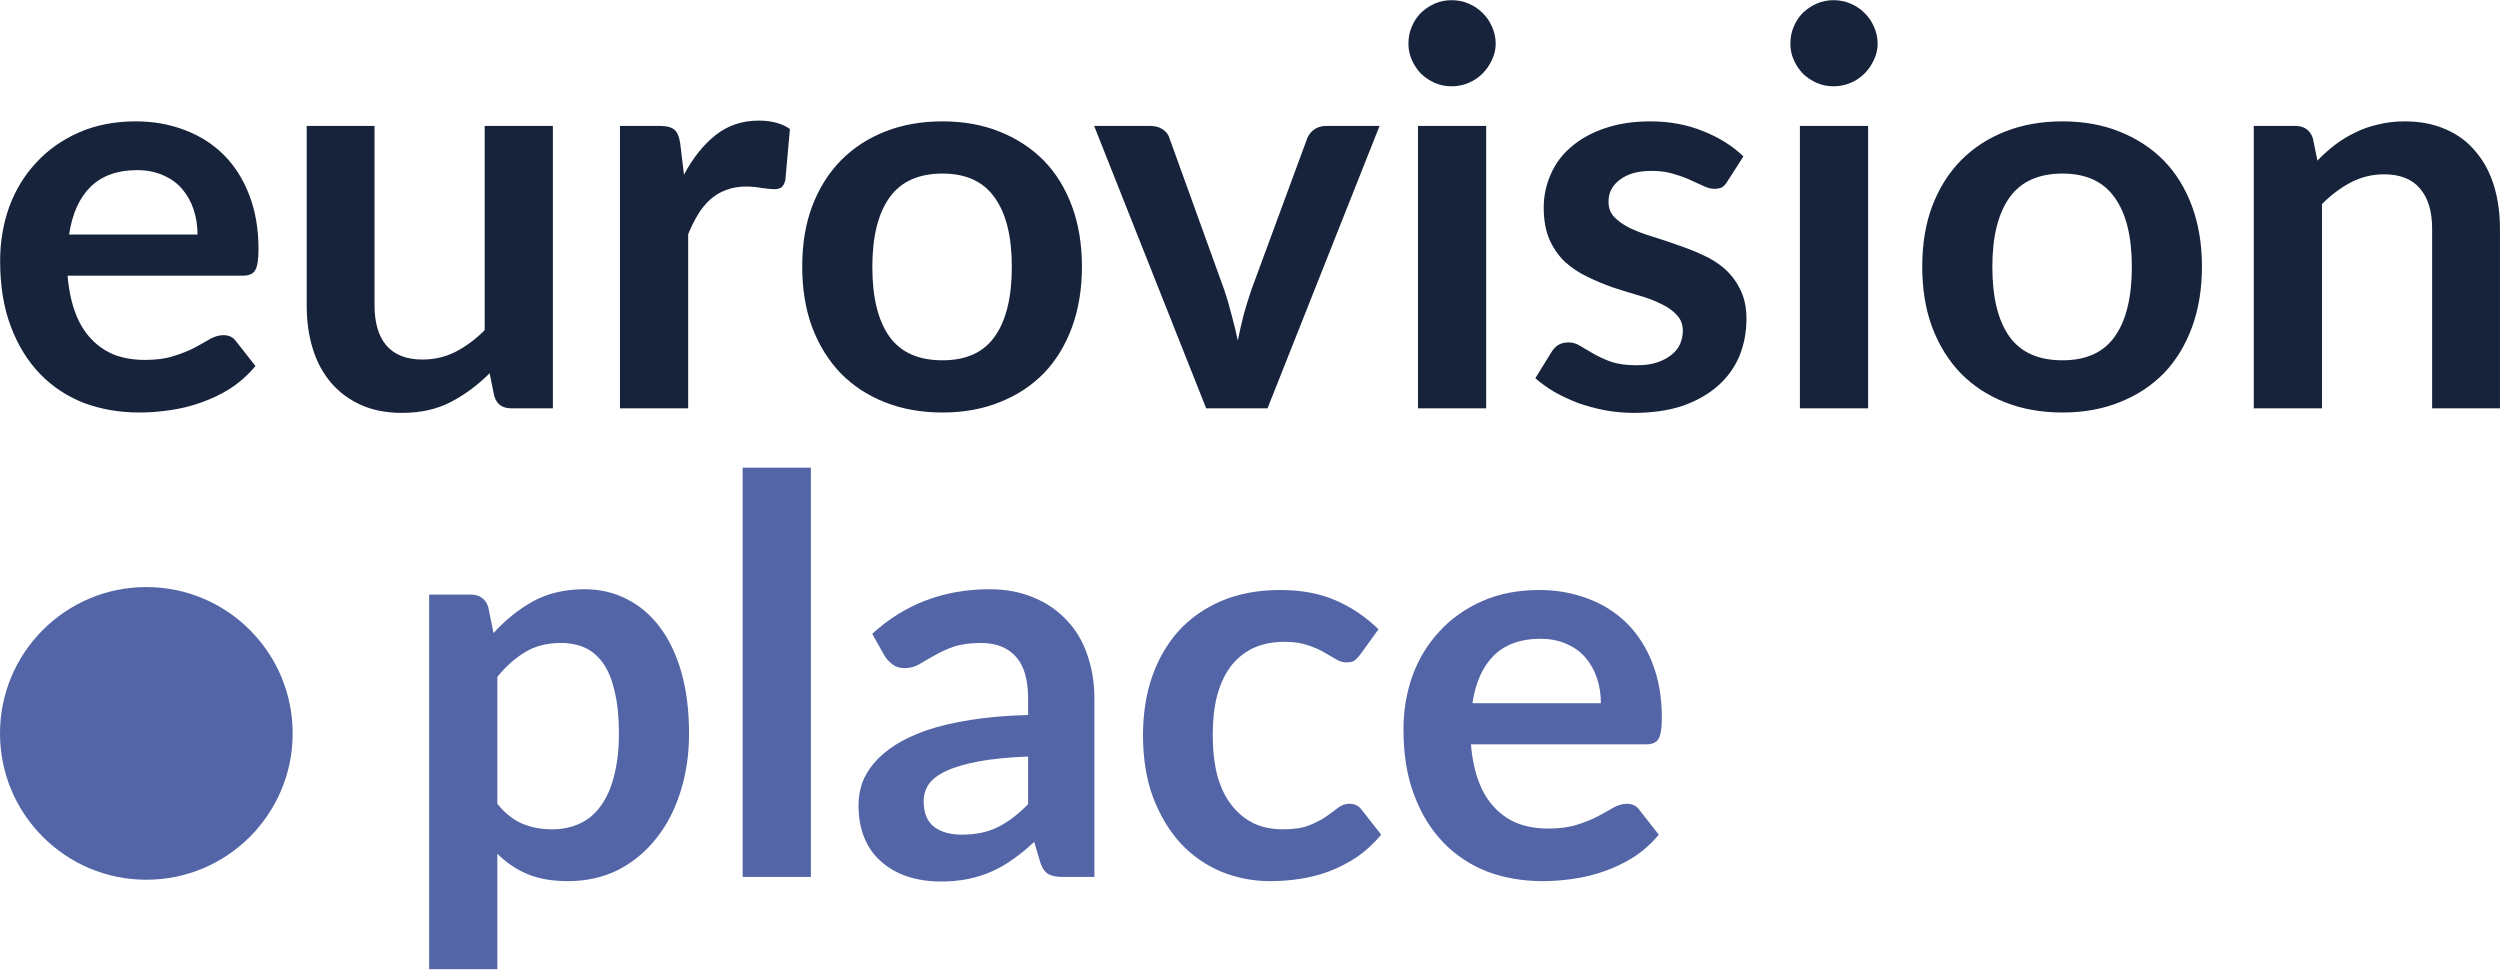
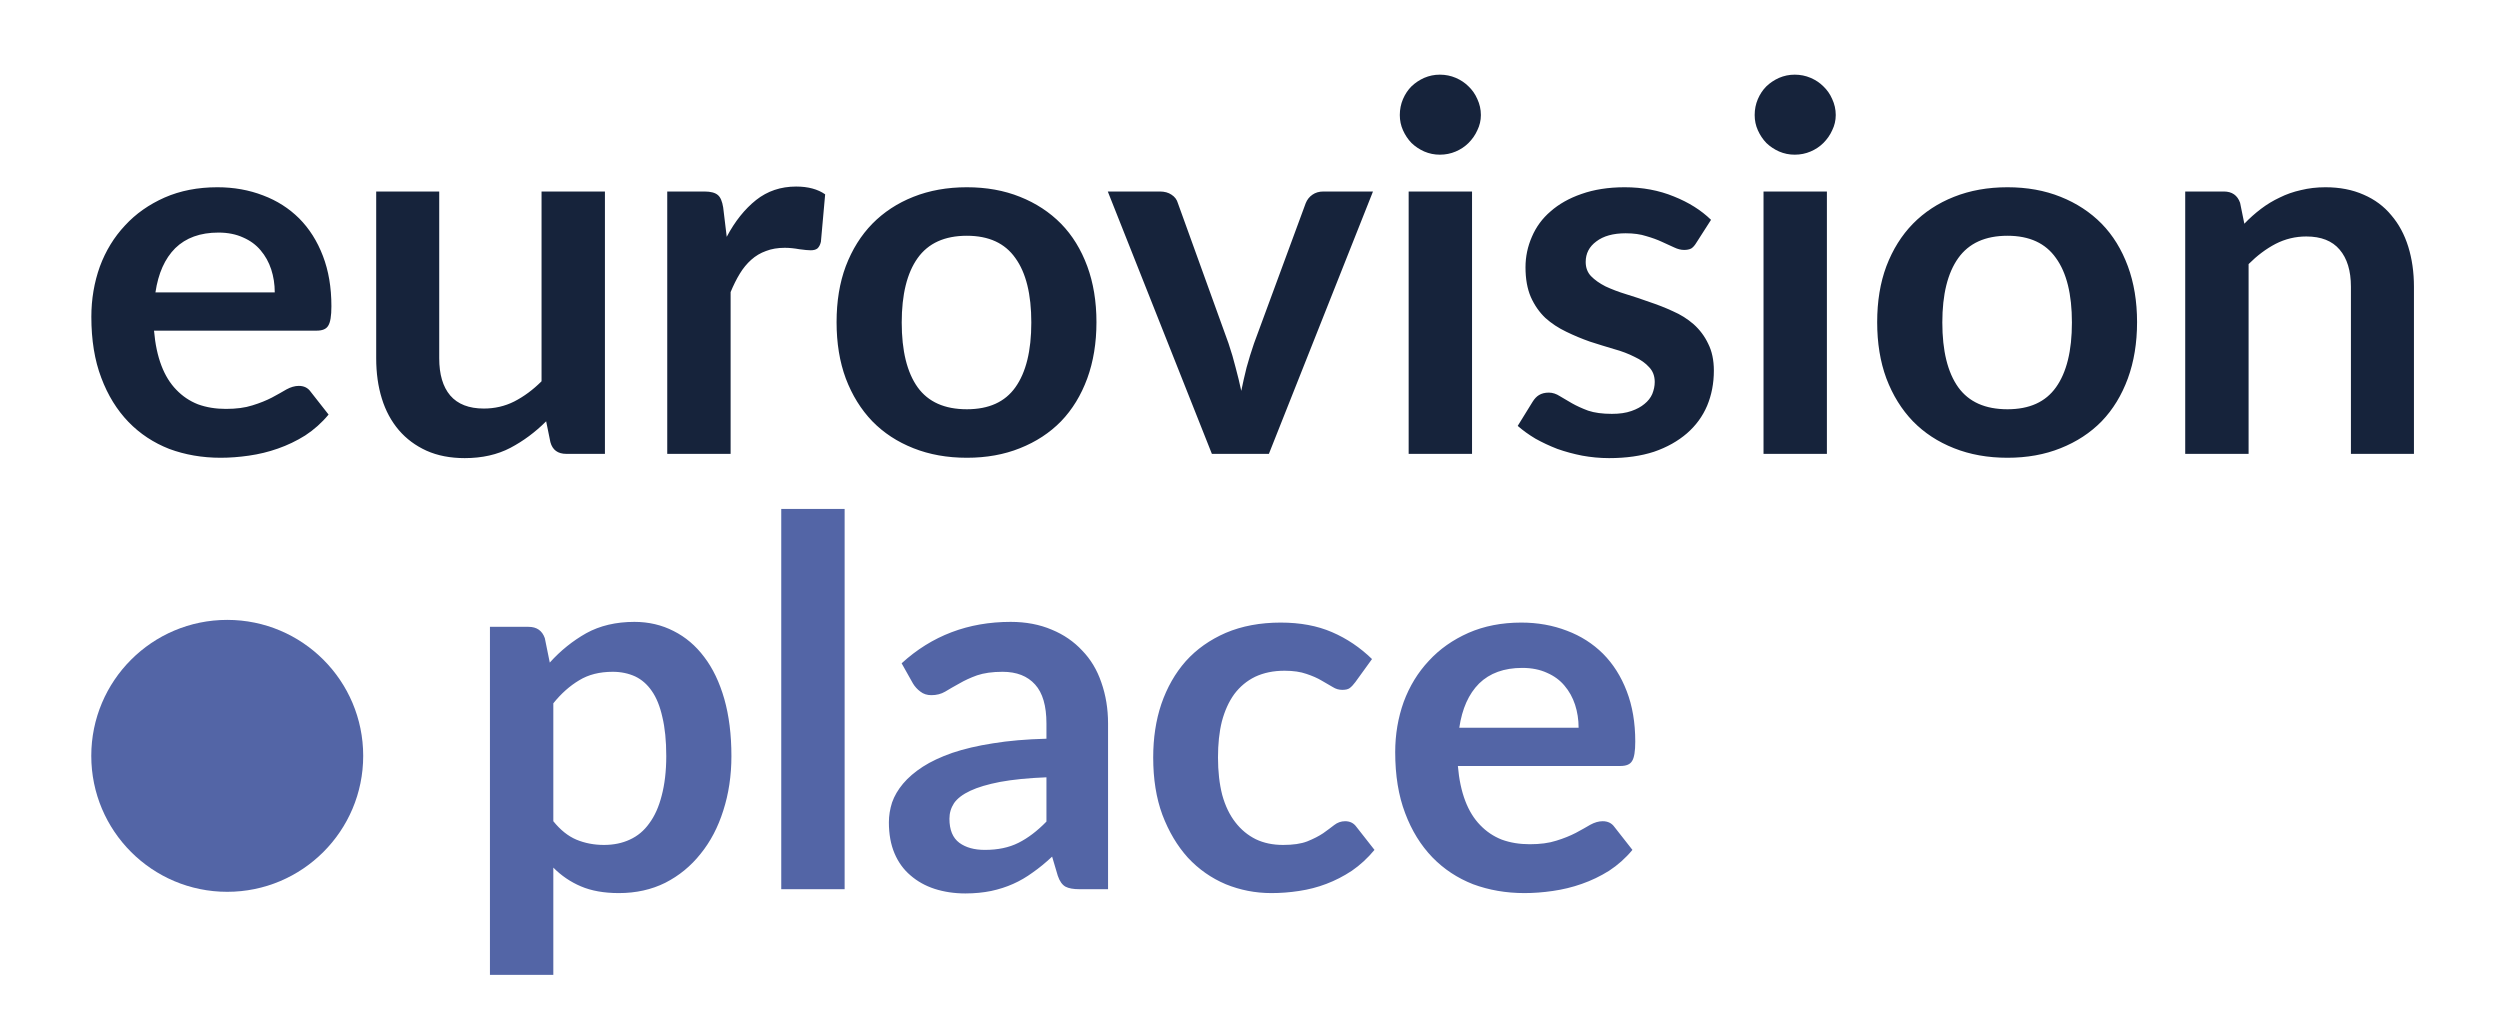
- <svg xmlns="http://www.w3.org/2000/svg" width="102.503mm" height="39.737mm" viewBox="0 0 102.503 39.737" version="1.1" id="svg1">
+ <svg xmlns="http://www.w3.org/2000/svg" width="110.325mm" height="45.664mm" viewBox="0 0 110.325 45.664" version="1.1" id="svg1">
  <defs id="defs1" />
-   <g id="layer1" transform="translate(-44.94802,-73.12572)">
-     <text xml:space="preserve" style="font-style:normal;font-variant:normal;font-weight:bold;font-stretch:normal;font-size:22.578px;font-family:Lato;-inkscape-font-specification:'Lato Bold';fill:#16233b;fill-opacity:1;stroke-width:0.265" x="44.203" y="89.867" id="text1">
-       <tspan id="tspan1" style="fill:#16233b;fill-opacity:1;stroke-width:0.265" x="44.203" y="89.867">eurovision</tspan>
+   <g id="layer1" transform="translate(0,-0.3653136)">
+     <rect style="fill:none;stroke-width:0.268" id="rect1" width="110.325" height="45.664" x="0" y="0.365" />
+     <text xml:space="preserve" style="font-style:normal;font-variant:normal;font-weight:bold;font-stretch:normal;font-size:22.578px;font-family:Lato;-inkscape-font-specification:'Lato Bold';display:inline;fill:#16233b;fill-opacity:1;stroke-width:0.265" x="3.283" y="20.392" id="text1">
+       <tspan id="tspan1" style="fill:#16233b;fill-opacity:1;stroke-width:0.265" x="3.283" y="20.392">eurovision</tspan>
    </text>
-     <circle style="fill:#5365a6;fill-opacity:1;stroke-width:0.265" id="path1" cx="50.948" cy="103.196" r="6" />
-     <text xml:space="preserve" style="font-style:normal;font-variant:normal;font-weight:bold;font-stretch:normal;font-size:22.578px;font-family:Lato;-inkscape-font-specification:'Lato Bold';fill:#16233b;fill-opacity:1;stroke-width:0.265" x="61.167" y="109.081" id="text1-9">
-       <tspan id="tspan1-0" style="fill:#5365a6;fill-opacity:1;stroke-width:0.265" x="61.167" y="109.081">place</tspan>
+     <circle style="display:inline;fill:#5365a6;fill-opacity:1;stroke-width:0.265" id="path1" cx="10.028" cy="33.721" r="6" />
+     <text xml:space="preserve" style="font-style:normal;font-variant:normal;font-weight:bold;font-stretch:normal;font-size:22.578px;font-family:Lato;-inkscape-font-specification:'Lato Bold';display:inline;fill:#16233b;fill-opacity:1;stroke-width:0.265" x="20.247" y="39.606" id="text1-9">
+       <tspan id="tspan1-0" style="fill:#5365a6;fill-opacity:1;stroke-width:0.265" x="20.247" y="39.606">place</tspan>
    </text>
  </g>
</svg>
